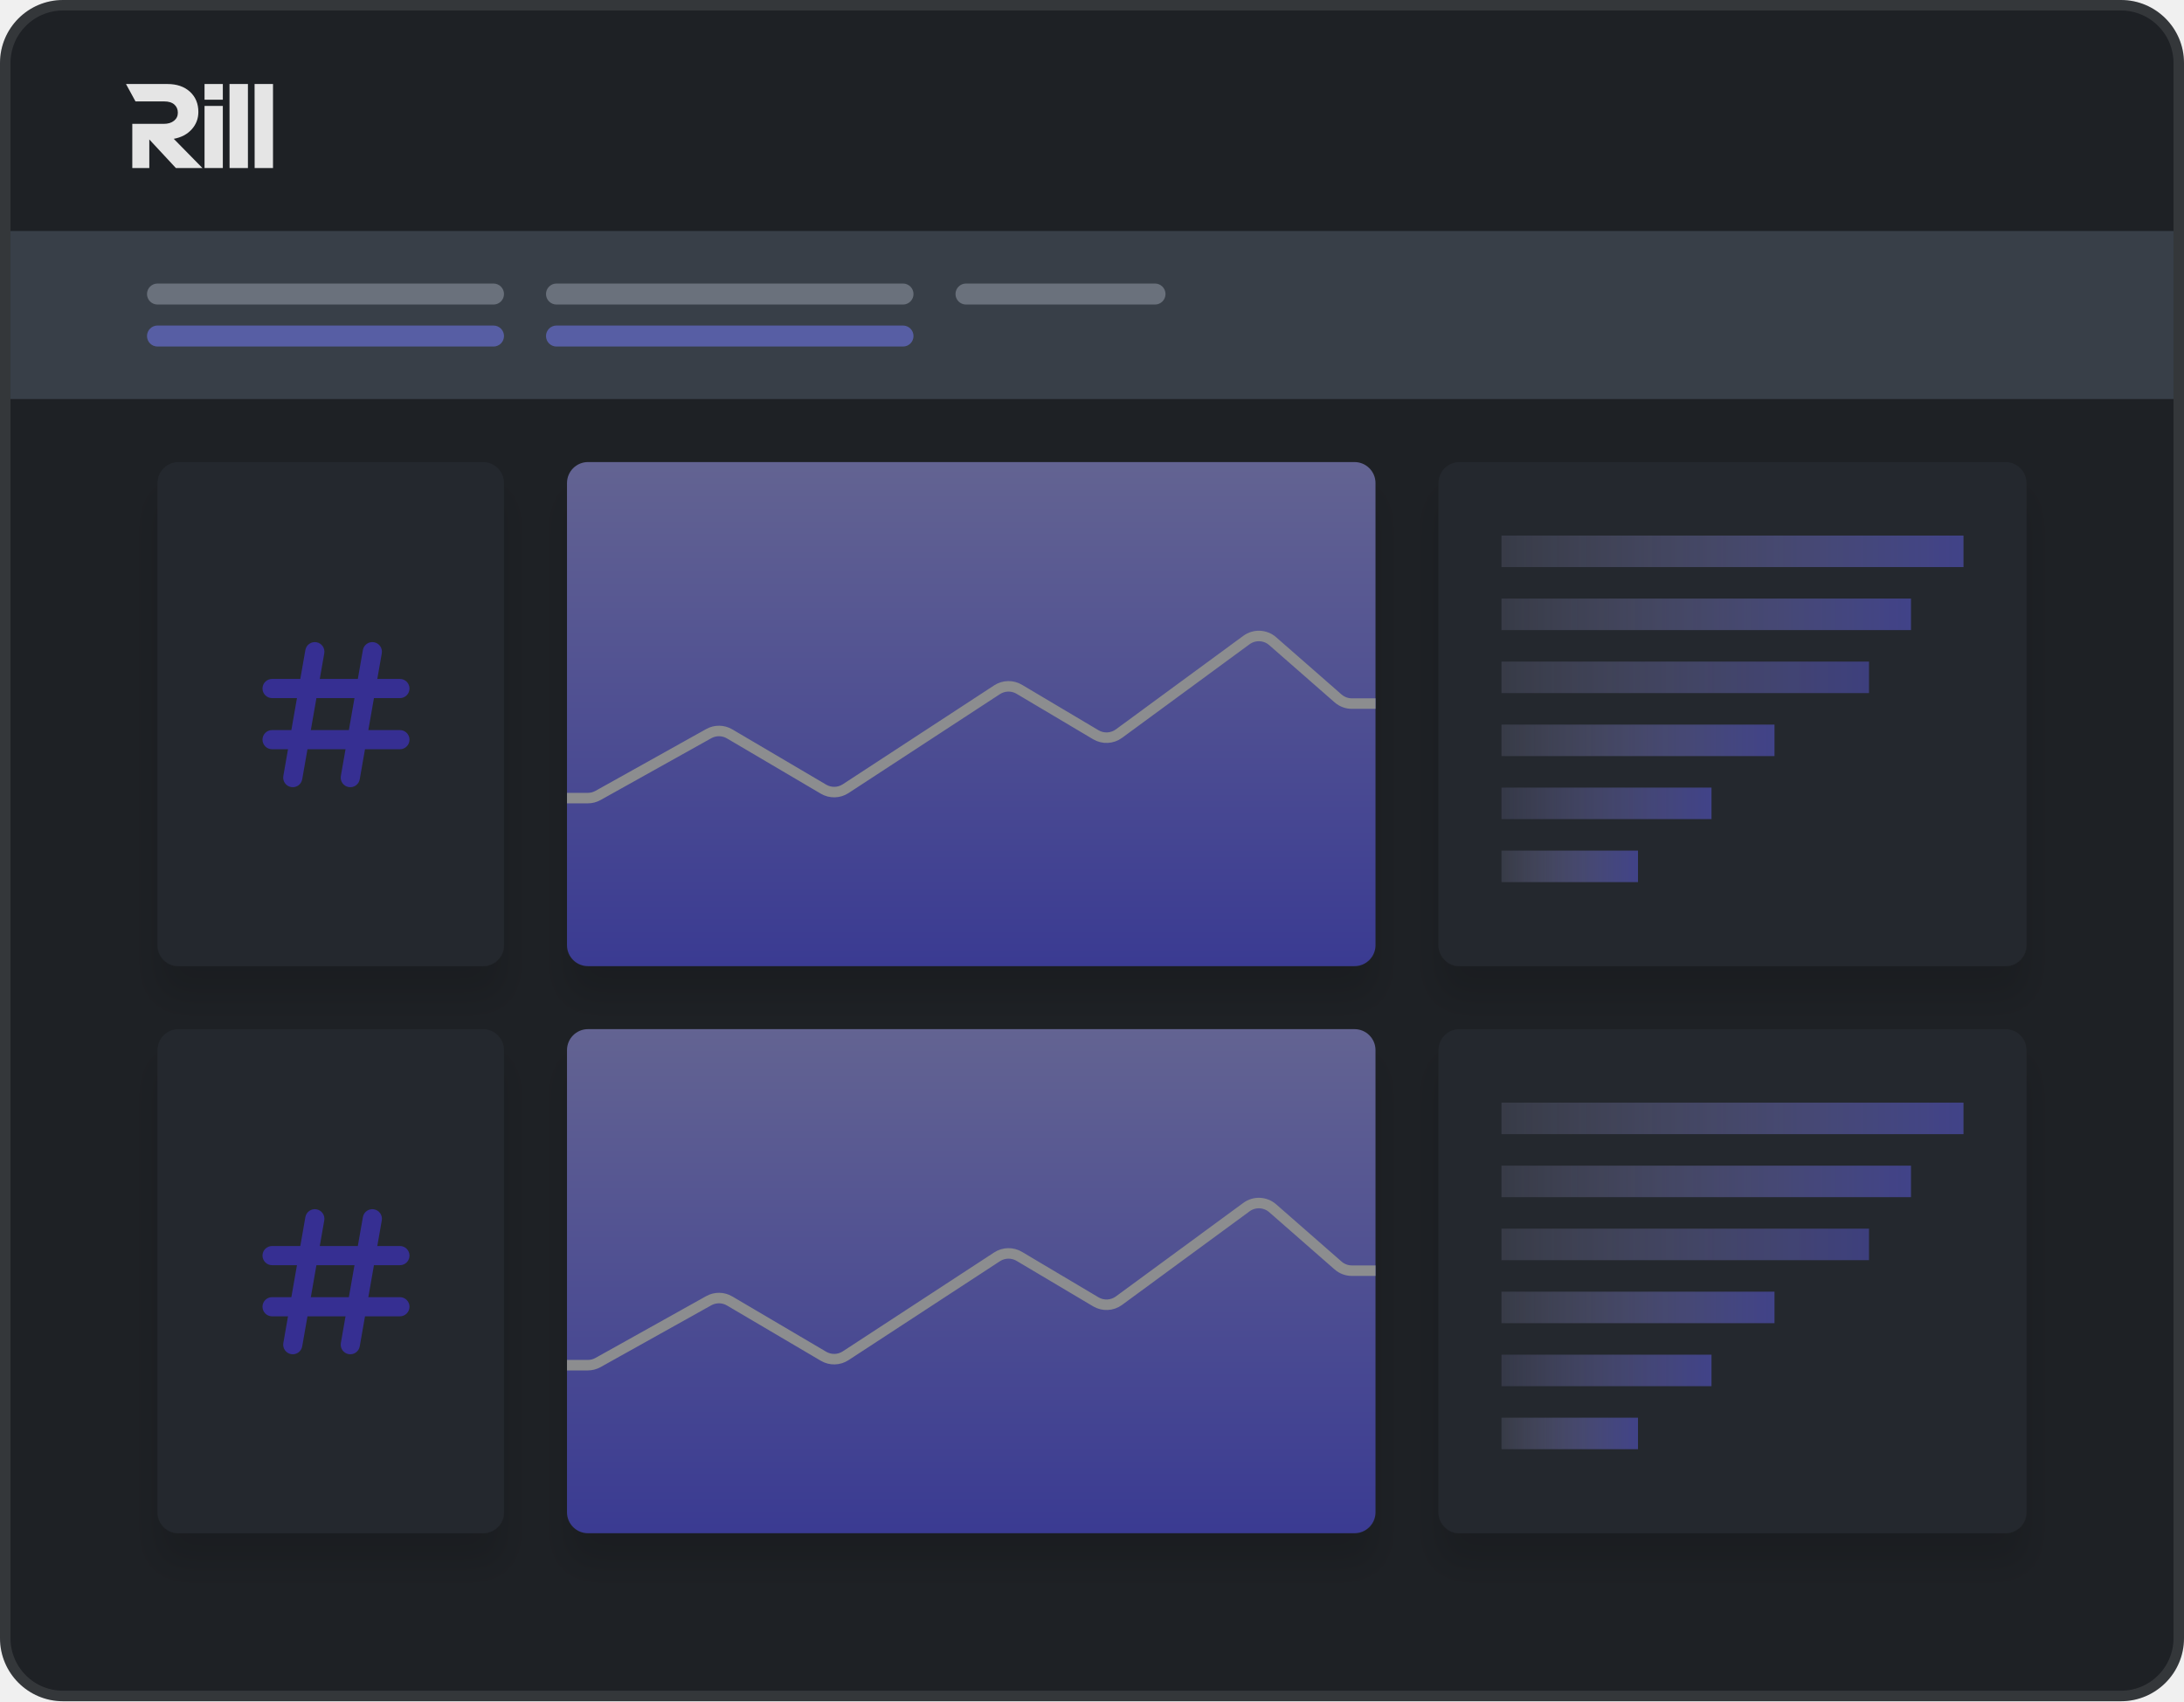
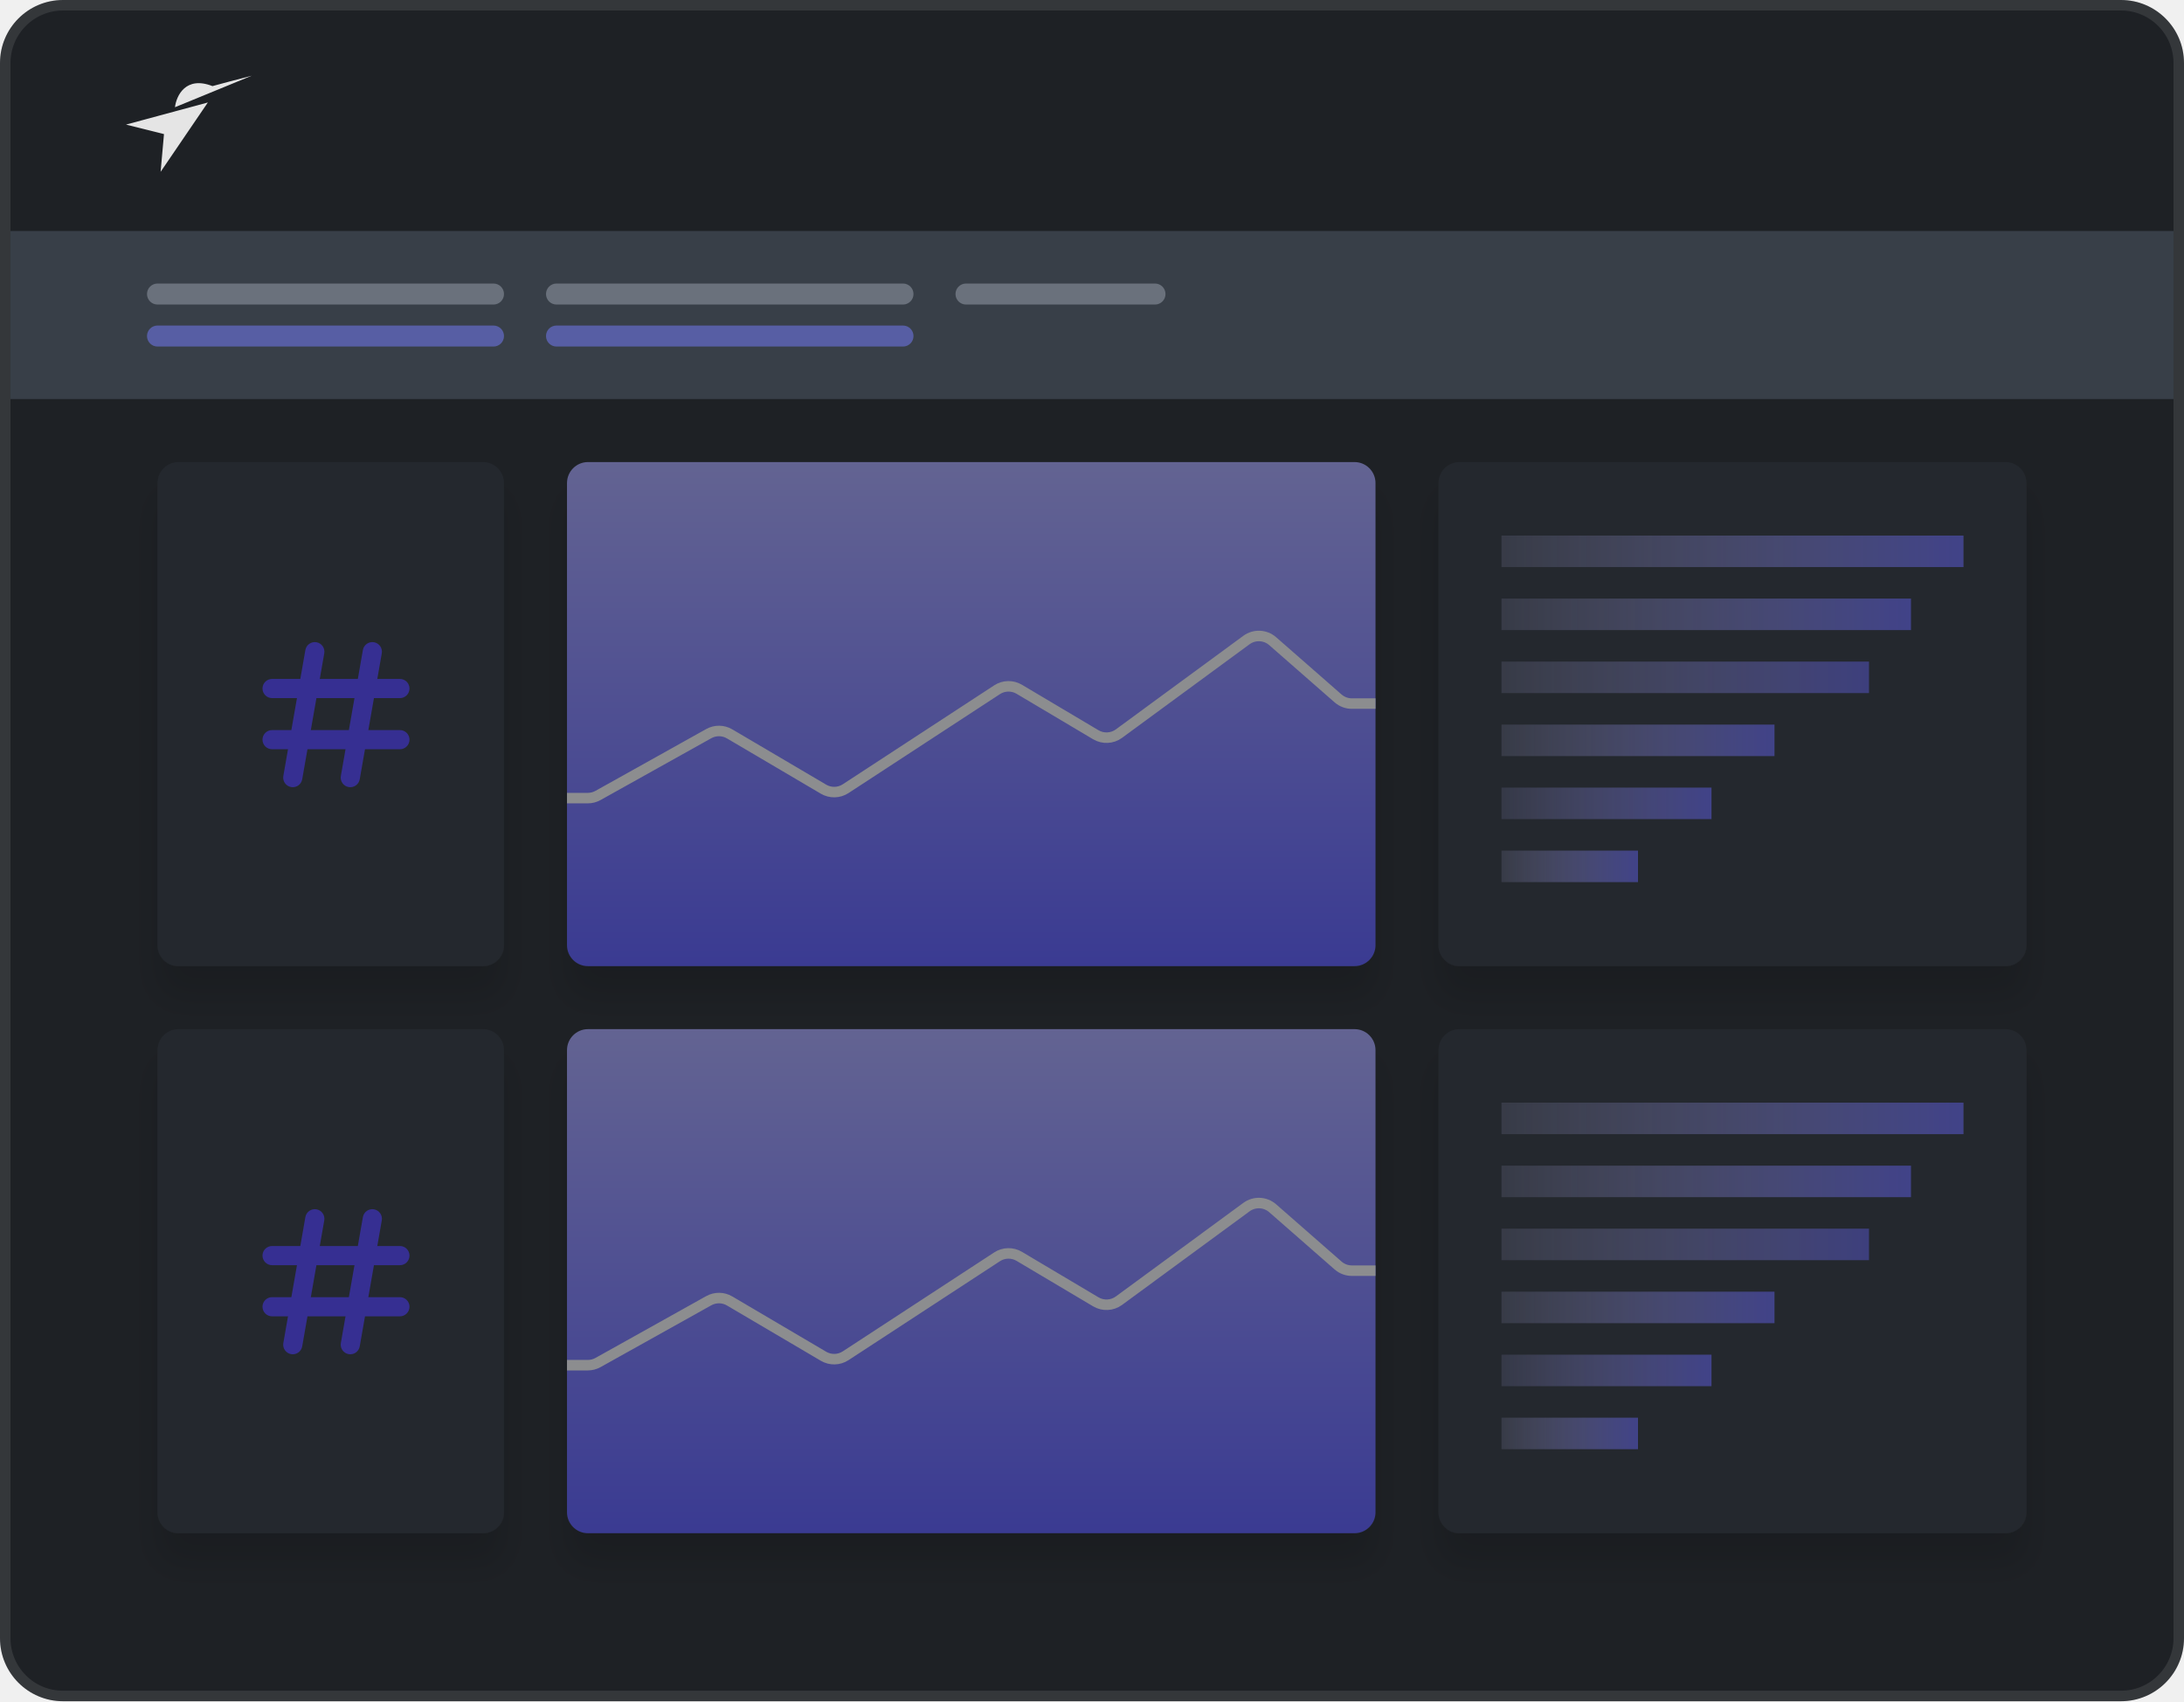
<svg xmlns="http://www.w3.org/2000/svg" width="208" height="162" viewBox="0 0 208 162" fill="none">
  <path d="M0 6C0 2.686 2.686 0 6 0H202C205.314 0 208 2.686 208 6V156C208 159.314 205.314 162 202 162H6C2.686 162 0 159.314 0 156V6Z" fill="#1E2125" />
  <path d="M6 0.5H202C205.038 0.5 207.5 2.962 207.5 6V156C207.5 159.038 205.038 161.5 202 161.5H6C2.962 161.5 0.5 159.038 0.5 156V6C0.5 2.962 2.962 0.5 6 0.5Z" stroke="white" stroke-opacity="0.1" />
-   <path d="M21.222 8H19.48V9.495H21.222V8Z" fill="#E5E5E5" />
-   <path d="M24.246 8L24.252 16H26V8H24.246Z" fill="#E5E5E5" />
-   <path d="M21.863 16H23.612V8H21.857L21.863 16Z" fill="#E5E5E5" />
-   <path d="M18.259 12.315C18.681 11.845 18.892 11.294 18.892 10.663C18.892 9.869 18.625 9.227 18.09 8.736C17.556 8.245 16.837 8 15.935 8H12L12.904 9.658H15.647C16.064 9.658 16.384 9.758 16.605 9.956C16.827 10.155 16.938 10.414 16.938 10.733C16.938 11.052 16.817 11.299 16.574 11.498C16.332 11.696 16.002 11.795 15.584 11.795H12.6V13.279V16H14.219V13.279L16.749 16H19.28L16.549 13.22C17.267 13.088 17.837 12.786 18.259 12.315L18.259 12.315Z" fill="#E5E5E5" />
-   <path d="M21.222 10.087H19.48V16H21.222V10.087Z" fill="#E5E5E5" />
+   <g transform="translate(12 7.2) scale(0.0238)">
+     <path d="M196 126.484L503 0.484C456.167 12.651 359.2 37.984 346 41.984C238.8 -0.016 201.333 80.817 196 126.484Z" fill="#E5E5E5" />
+     <path d="M327.5 107.484L138.5 384.984L152 233.984L0 195.984L327.5 107.484Z" fill="#E5E5E5" />
+   </g>
  <rect width="206" height="16" transform="translate(1 22)" fill="#383F48" />
  <path opacity="0.5" d="M14 28C14 27.448 14.448 27 15 27H47C47.552 27 48 27.448 48 28C48 28.552 47.552 29 47 29H15C14.448 29 14 28.552 14 28Z" fill="#9CA3AF" />
  <path opacity="0.5" d="M52 28C52 27.448 52.448 27 53 27H86C86.552 27 87 27.448 87 28C87 28.552 86.552 29 86 29H53C52.448 29 52 28.552 52 28Z" fill="#9CA3AF" />
  <path opacity="0.5" d="M91 28C91 27.448 91.448 27 92 27H110C110.552 27 111 27.448 111 28C111 28.552 110.552 29 110 29H92C91.448 29 91 28.552 91 28Z" fill="#9CA3AF" />
  <path opacity="0.5" d="M14 32C14 31.448 14.448 31 15 31H47C47.552 31 48 31.448 48 32C48 32.552 47.552 33 47 33H15C14.448 33 14 32.552 14 32Z" fill="#757EFF" />
  <path opacity="0.5" d="M52 32C52 31.448 52.448 31 53 31H86C86.552 31 87 31.448 87 32C87 32.552 86.552 33 86 33H53C52.448 33 52 32.552 52 32Z" fill="#757EFF" />
  <g filter="url(#filter0_d_5736_179290)">
    <path d="M15 46C15 44.895 15.895 44 17 44H46C47.105 44 48 44.895 48 46V90C48 91.105 47.105 92 46 92H17C15.895 92 15 91.105 15 90V46Z" fill="#24282E" />
    <g opacity="0.5">
      <path d="M25 65.565C25 65.061 25.409 64.652 25.913 64.652H38.087C38.591 64.652 39 65.061 39 65.565C39 66.069 38.591 66.478 38.087 66.478H25.913C25.409 66.478 25 66.069 25 65.565Z" fill="#4736F5" />
      <path d="M25 70.435C25 69.93 25.409 69.522 25.913 69.522H38.087C38.591 69.522 39 69.93 39 70.435C39 70.939 38.591 71.348 38.087 71.348H25.913C25.409 71.348 25 70.939 25 70.435Z" fill="#4736F5" />
      <path d="M35.618 61.157C36.115 61.245 36.447 61.718 36.36 62.214L34.261 74.206C34.174 74.703 33.701 75.035 33.204 74.948C32.708 74.861 32.375 74.388 32.462 73.891L34.561 61.899C34.648 61.403 35.121 61.071 35.618 61.157Z" fill="#4736F5" />
      <path d="M30.14 61.157C30.636 61.245 30.969 61.718 30.882 62.214L28.782 74.206C28.696 74.703 28.222 75.035 27.726 74.948C27.229 74.861 26.897 74.388 26.984 73.891L29.083 61.899C29.17 61.403 29.643 61.071 30.14 61.157Z" fill="#4736F5" />
    </g>
    <g opacity="0.5">
      <path d="M54 46C54 44.895 54.895 44 56 44H129C130.105 44 131 44.895 131 46V90C131 91.105 130.105 92 129 92H56C54.895 92 54 91.105 54 90V46Z" fill="url(#paint0_linear_5736_179290)" />
      <path d="M54 76H55.98C56.321 76 56.656 75.913 56.954 75.747L67.499 69.861C68.119 69.514 68.876 69.523 69.488 69.884L78.43 75.15C79.085 75.536 79.903 75.517 80.539 75.101L94.957 65.682C95.595 65.264 96.416 65.247 97.072 65.636L104.362 69.966C105.052 70.375 105.92 70.333 106.567 69.859L118.707 60.949C119.462 60.395 120.502 60.439 121.207 61.056L127.434 66.505C127.799 66.824 128.267 67 128.751 67H131" stroke="#FAFAFA" />
    </g>
    <path d="M137 46C137 44.895 137.895 44 139 44H191C192.105 44 193 44.895 193 46V90C193 91.105 192.105 92 191 92H139C137.895 92 137 91.105 137 90V46Z" fill="#24282E" />
    <rect x="143" y="51" width="44" height="3" fill="url(#paint1_linear_5736_179290)" fill-opacity="0.6" />
    <rect x="143" y="57" width="39" height="3" fill="url(#paint2_linear_5736_179290)" fill-opacity="0.6" />
    <rect x="143" y="63" width="35" height="3" fill="url(#paint3_linear_5736_179290)" fill-opacity="0.6" />
    <rect x="143" y="69" width="26" height="3" fill="url(#paint4_linear_5736_179290)" fill-opacity="0.6" />
    <rect x="143" y="75" width="20" height="3" fill="url(#paint5_linear_5736_179290)" fill-opacity="0.6" />
    <rect x="143" y="81" width="13" height="3" fill="url(#paint6_linear_5736_179290)" fill-opacity="0.6" />
  </g>
  <g filter="url(#filter1_d_5736_179290)">
    <path d="M15 100C15 98.895 15.895 98 17 98H46C47.105 98 48 98.895 48 100V144C48 145.105 47.105 146 46 146H17C15.895 146 15 145.105 15 144V100Z" fill="#24282E" />
    <g opacity="0.5">
      <path d="M25 119.565C25 119.061 25.409 118.652 25.913 118.652H38.087C38.591 118.652 39 119.061 39 119.565C39 120.069 38.591 120.478 38.087 120.478H25.913C25.409 120.478 25 120.069 25 119.565Z" fill="#4736F5" />
      <path d="M25 124.435C25 123.931 25.409 123.522 25.913 123.522H38.087C38.591 123.522 39 123.931 39 124.435C39 124.939 38.591 125.348 38.087 125.348H25.913C25.409 125.348 25 124.939 25 124.435Z" fill="#4736F5" />
      <path d="M35.618 115.158C36.115 115.244 36.447 115.718 36.36 116.214L34.261 128.206C34.174 128.703 33.701 129.035 33.204 128.948C32.708 128.861 32.375 128.388 32.462 127.891L34.561 115.899C34.648 115.403 35.121 115.071 35.618 115.158Z" fill="#4736F5" />
      <path d="M30.14 115.158C30.636 115.244 30.969 115.718 30.882 116.214L28.782 128.206C28.696 128.703 28.222 129.035 27.726 128.948C27.229 128.861 26.897 128.388 26.984 127.891L29.083 115.899C29.17 115.403 29.643 115.071 30.14 115.158Z" fill="#4736F5" />
    </g>
    <g opacity="0.5">
      <path d="M54 100C54 98.895 54.895 98 56 98H129C130.105 98 131 98.895 131 100V144C131 145.105 130.105 146 129 146H56C54.895 146 54 145.105 54 144V100Z" fill="url(#paint7_linear_5736_179290)" />
      <path d="M54 130H55.98C56.321 130 56.656 129.913 56.954 129.747L67.499 123.861C68.119 123.514 68.876 123.523 69.488 123.884L78.43 129.15C79.085 129.536 79.903 129.517 80.539 129.101L94.957 119.682C95.595 119.264 96.416 119.247 97.072 119.636L104.362 123.966C105.052 124.375 105.92 124.333 106.567 123.858L118.707 114.949C119.462 114.395 120.502 114.439 121.207 115.056L127.434 120.505C127.799 120.824 128.267 121 128.751 121H131" stroke="#FAFAFA" />
    </g>
    <path d="M137 100C137 98.895 137.895 98 139 98H191C192.105 98 193 98.895 193 100V144C193 145.105 192.105 146 191 146H139C137.895 146 137 145.105 137 144V100Z" fill="#24282E" />
    <rect x="143" y="105" width="44" height="3" fill="url(#paint8_linear_5736_179290)" fill-opacity="0.6" />
    <rect x="143" y="111" width="39" height="3" fill="url(#paint9_linear_5736_179290)" fill-opacity="0.6" />
    <rect x="143" y="117" width="35" height="3" fill="url(#paint10_linear_5736_179290)" fill-opacity="0.6" />
    <rect x="143" y="123" width="26" height="3" fill="url(#paint11_linear_5736_179290)" fill-opacity="0.6" />
    <rect x="143" y="129" width="20" height="3" fill="url(#paint12_linear_5736_179290)" fill-opacity="0.6" />
    <rect x="143" y="135" width="13" height="3" fill="url(#paint13_linear_5736_179290)" fill-opacity="0.6" />
  </g>
  <defs>
    <filter id="filter0_d_5736_179290" x="12" y="44" width="184" height="54" filterUnits="userSpaceOnUse" color-interpolation-filters="sRGB">
      <feFlood flood-opacity="0" result="BackgroundImageFix" />
      <feColorMatrix in="SourceAlpha" type="matrix" values="0 0 0 0 0 0 0 0 0 0 0 0 0 0 0 0 0 0 127 0" result="hardAlpha" />
      <feOffset dy="3" />
      <feGaussianBlur stdDeviation="1.5" />
      <feComposite in2="hardAlpha" operator="out" />
      <feColorMatrix type="matrix" values="0 0 0 0 0 0 0 0 0 0 0 0 0 0 0 0 0 0 0.12 0" />
      <feBlend mode="normal" in2="BackgroundImageFix" result="effect1_dropShadow_5736_179290" />
      <feBlend mode="normal" in="SourceGraphic" in2="effect1_dropShadow_5736_179290" result="shape" />
    </filter>
    <filter id="filter1_d_5736_179290" x="12" y="98" width="184" height="54" filterUnits="userSpaceOnUse" color-interpolation-filters="sRGB">
      <feFlood flood-opacity="0" result="BackgroundImageFix" />
      <feColorMatrix in="SourceAlpha" type="matrix" values="0 0 0 0 0 0 0 0 0 0 0 0 0 0 0 0 0 0 127 0" result="hardAlpha" />
      <feOffset dy="3" />
      <feGaussianBlur stdDeviation="1.5" />
      <feComposite in2="hardAlpha" operator="out" />
      <feColorMatrix type="matrix" values="0 0 0 0 0 0 0 0 0 0 0 0 0 0 0 0 0 0 0.12 0" />
      <feBlend mode="normal" in2="BackgroundImageFix" result="effect1_dropShadow_5736_179290" />
      <feBlend mode="normal" in="SourceGraphic" in2="effect1_dropShadow_5736_179290" result="shape" />
    </filter>
    <linearGradient id="paint0_linear_5736_179290" x1="92.5" y1="44" x2="92.5" y2="92" gradientUnits="userSpaceOnUse">
      <stop stop-color="#A7A6FF" />
      <stop offset="1" stop-color="#5655FF" />
    </linearGradient>
    <linearGradient id="paint1_linear_5736_179290" x1="143" y1="52.5" x2="187" y2="52.5" gradientUnits="userSpaceOnUse">
      <stop stop-color="#C6C5FF" stop-opacity="0.2" />
      <stop offset="1" stop-color="#605FEA" stop-opacity="0.8" />
    </linearGradient>
    <linearGradient id="paint2_linear_5736_179290" x1="143" y1="58.5" x2="182" y2="58.5" gradientUnits="userSpaceOnUse">
      <stop stop-color="#C6C5FF" stop-opacity="0.2" />
      <stop offset="1" stop-color="#605FEA" stop-opacity="0.8" />
    </linearGradient>
    <linearGradient id="paint3_linear_5736_179290" x1="143" y1="64.5" x2="178" y2="64.5" gradientUnits="userSpaceOnUse">
      <stop stop-color="#C6C5FF" stop-opacity="0.2" />
      <stop offset="1" stop-color="#605FEA" stop-opacity="0.7" />
    </linearGradient>
    <linearGradient id="paint4_linear_5736_179290" x1="143" y1="70.5" x2="169" y2="70.5" gradientUnits="userSpaceOnUse">
      <stop stop-color="#C6C5FF" stop-opacity="0.2" />
      <stop offset="1" stop-color="#605FEA" stop-opacity="0.8" />
    </linearGradient>
    <linearGradient id="paint5_linear_5736_179290" x1="143" y1="76.5" x2="163" y2="76.5" gradientUnits="userSpaceOnUse">
      <stop stop-color="#B3B2FF" stop-opacity="0.2" />
      <stop offset="1" stop-color="#605FEA" stop-opacity="0.8" />
    </linearGradient>
    <linearGradient id="paint6_linear_5736_179290" x1="143" y1="82.5" x2="156" y2="82.5" gradientUnits="userSpaceOnUse">
      <stop stop-color="#C6C5FF" stop-opacity="0.2" />
      <stop offset="1" stop-color="#605FEA" stop-opacity="0.8" />
    </linearGradient>
    <linearGradient id="paint7_linear_5736_179290" x1="92.5" y1="98" x2="92.5" y2="146" gradientUnits="userSpaceOnUse">
      <stop stop-color="#A7A6FF" />
      <stop offset="1" stop-color="#5655FF" />
    </linearGradient>
    <linearGradient id="paint8_linear_5736_179290" x1="143" y1="106.5" x2="187" y2="106.5" gradientUnits="userSpaceOnUse">
      <stop stop-color="#C6C5FF" stop-opacity="0.2" />
      <stop offset="1" stop-color="#605FEA" stop-opacity="0.8" />
    </linearGradient>
    <linearGradient id="paint9_linear_5736_179290" x1="143" y1="112.5" x2="182" y2="112.5" gradientUnits="userSpaceOnUse">
      <stop stop-color="#C6C5FF" stop-opacity="0.2" />
      <stop offset="1" stop-color="#605FEA" stop-opacity="0.8" />
    </linearGradient>
    <linearGradient id="paint10_linear_5736_179290" x1="143" y1="118.5" x2="178" y2="118.5" gradientUnits="userSpaceOnUse">
      <stop stop-color="#C6C5FF" stop-opacity="0.2" />
      <stop offset="1" stop-color="#605FEA" stop-opacity="0.7" />
    </linearGradient>
    <linearGradient id="paint11_linear_5736_179290" x1="143" y1="124.5" x2="169" y2="124.5" gradientUnits="userSpaceOnUse">
      <stop stop-color="#C6C5FF" stop-opacity="0.2" />
      <stop offset="1" stop-color="#605FEA" stop-opacity="0.8" />
    </linearGradient>
    <linearGradient id="paint12_linear_5736_179290" x1="143" y1="130.5" x2="163" y2="130.5" gradientUnits="userSpaceOnUse">
      <stop stop-color="#B3B2FF" stop-opacity="0.2" />
      <stop offset="1" stop-color="#605FEA" stop-opacity="0.8" />
    </linearGradient>
    <linearGradient id="paint13_linear_5736_179290" x1="143" y1="136.5" x2="156" y2="136.5" gradientUnits="userSpaceOnUse">
      <stop stop-color="#C6C5FF" stop-opacity="0.2" />
      <stop offset="1" stop-color="#605FEA" stop-opacity="0.8" />
    </linearGradient>
  </defs>
</svg>
